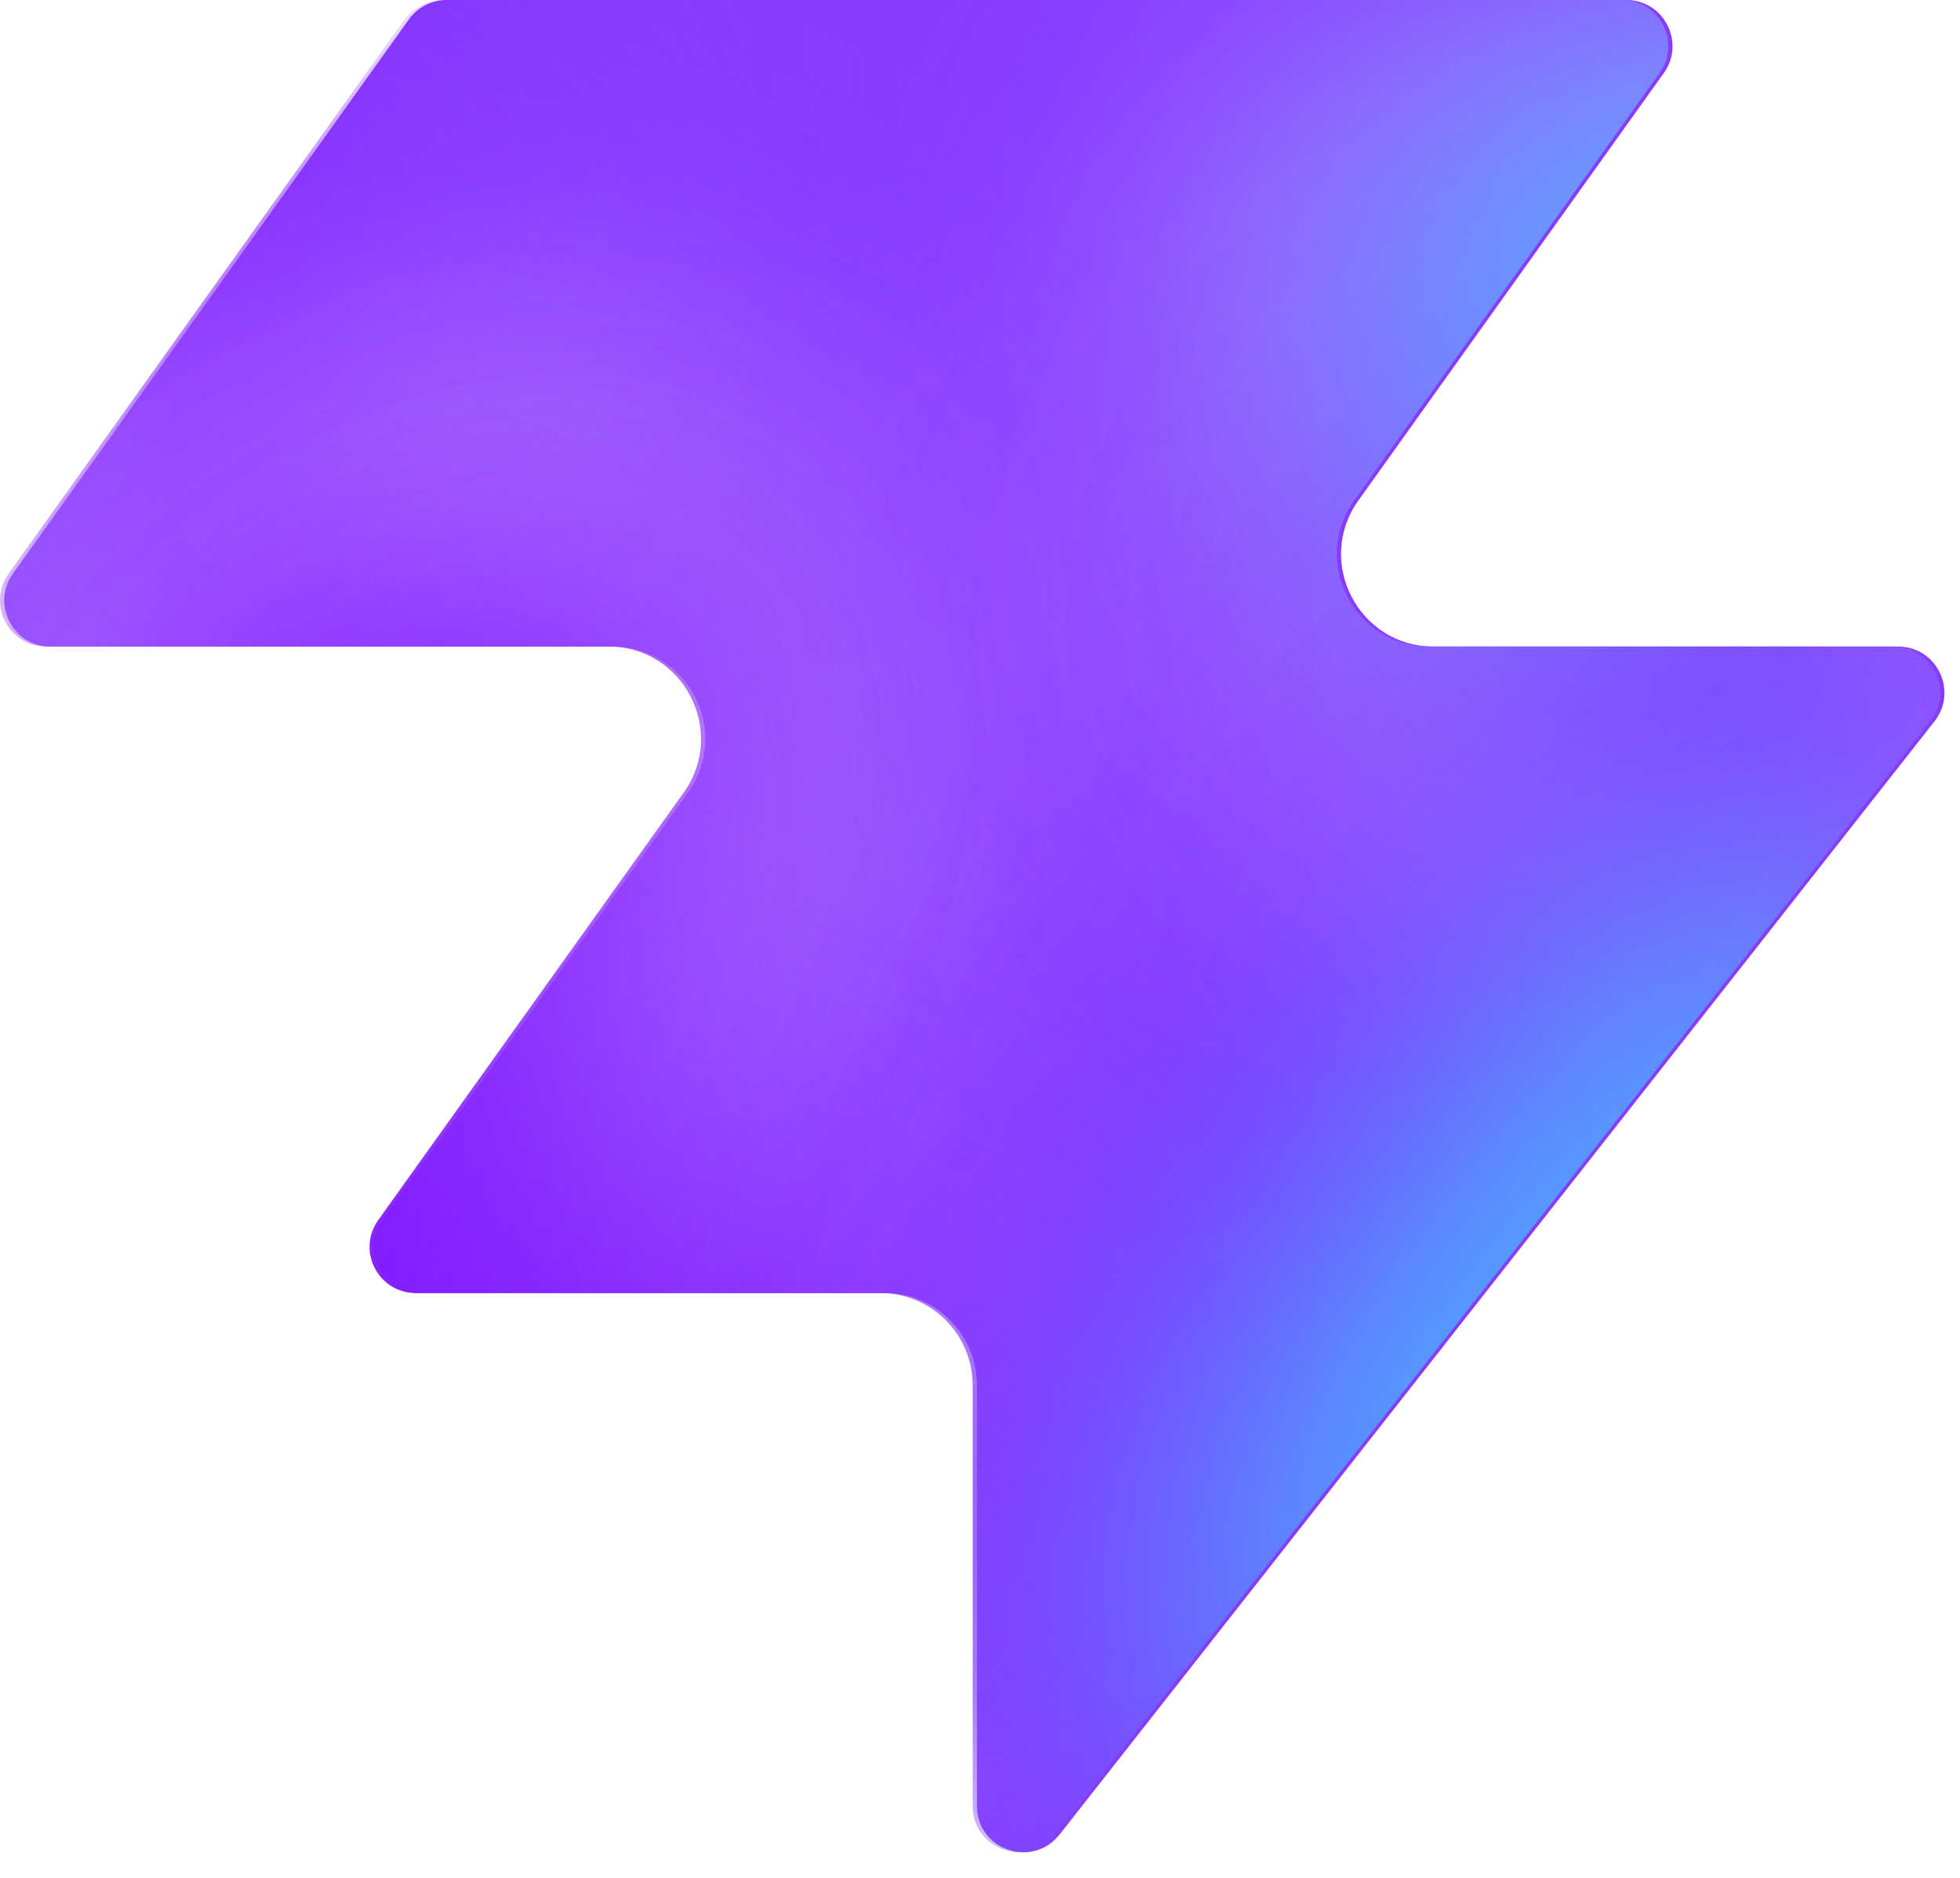
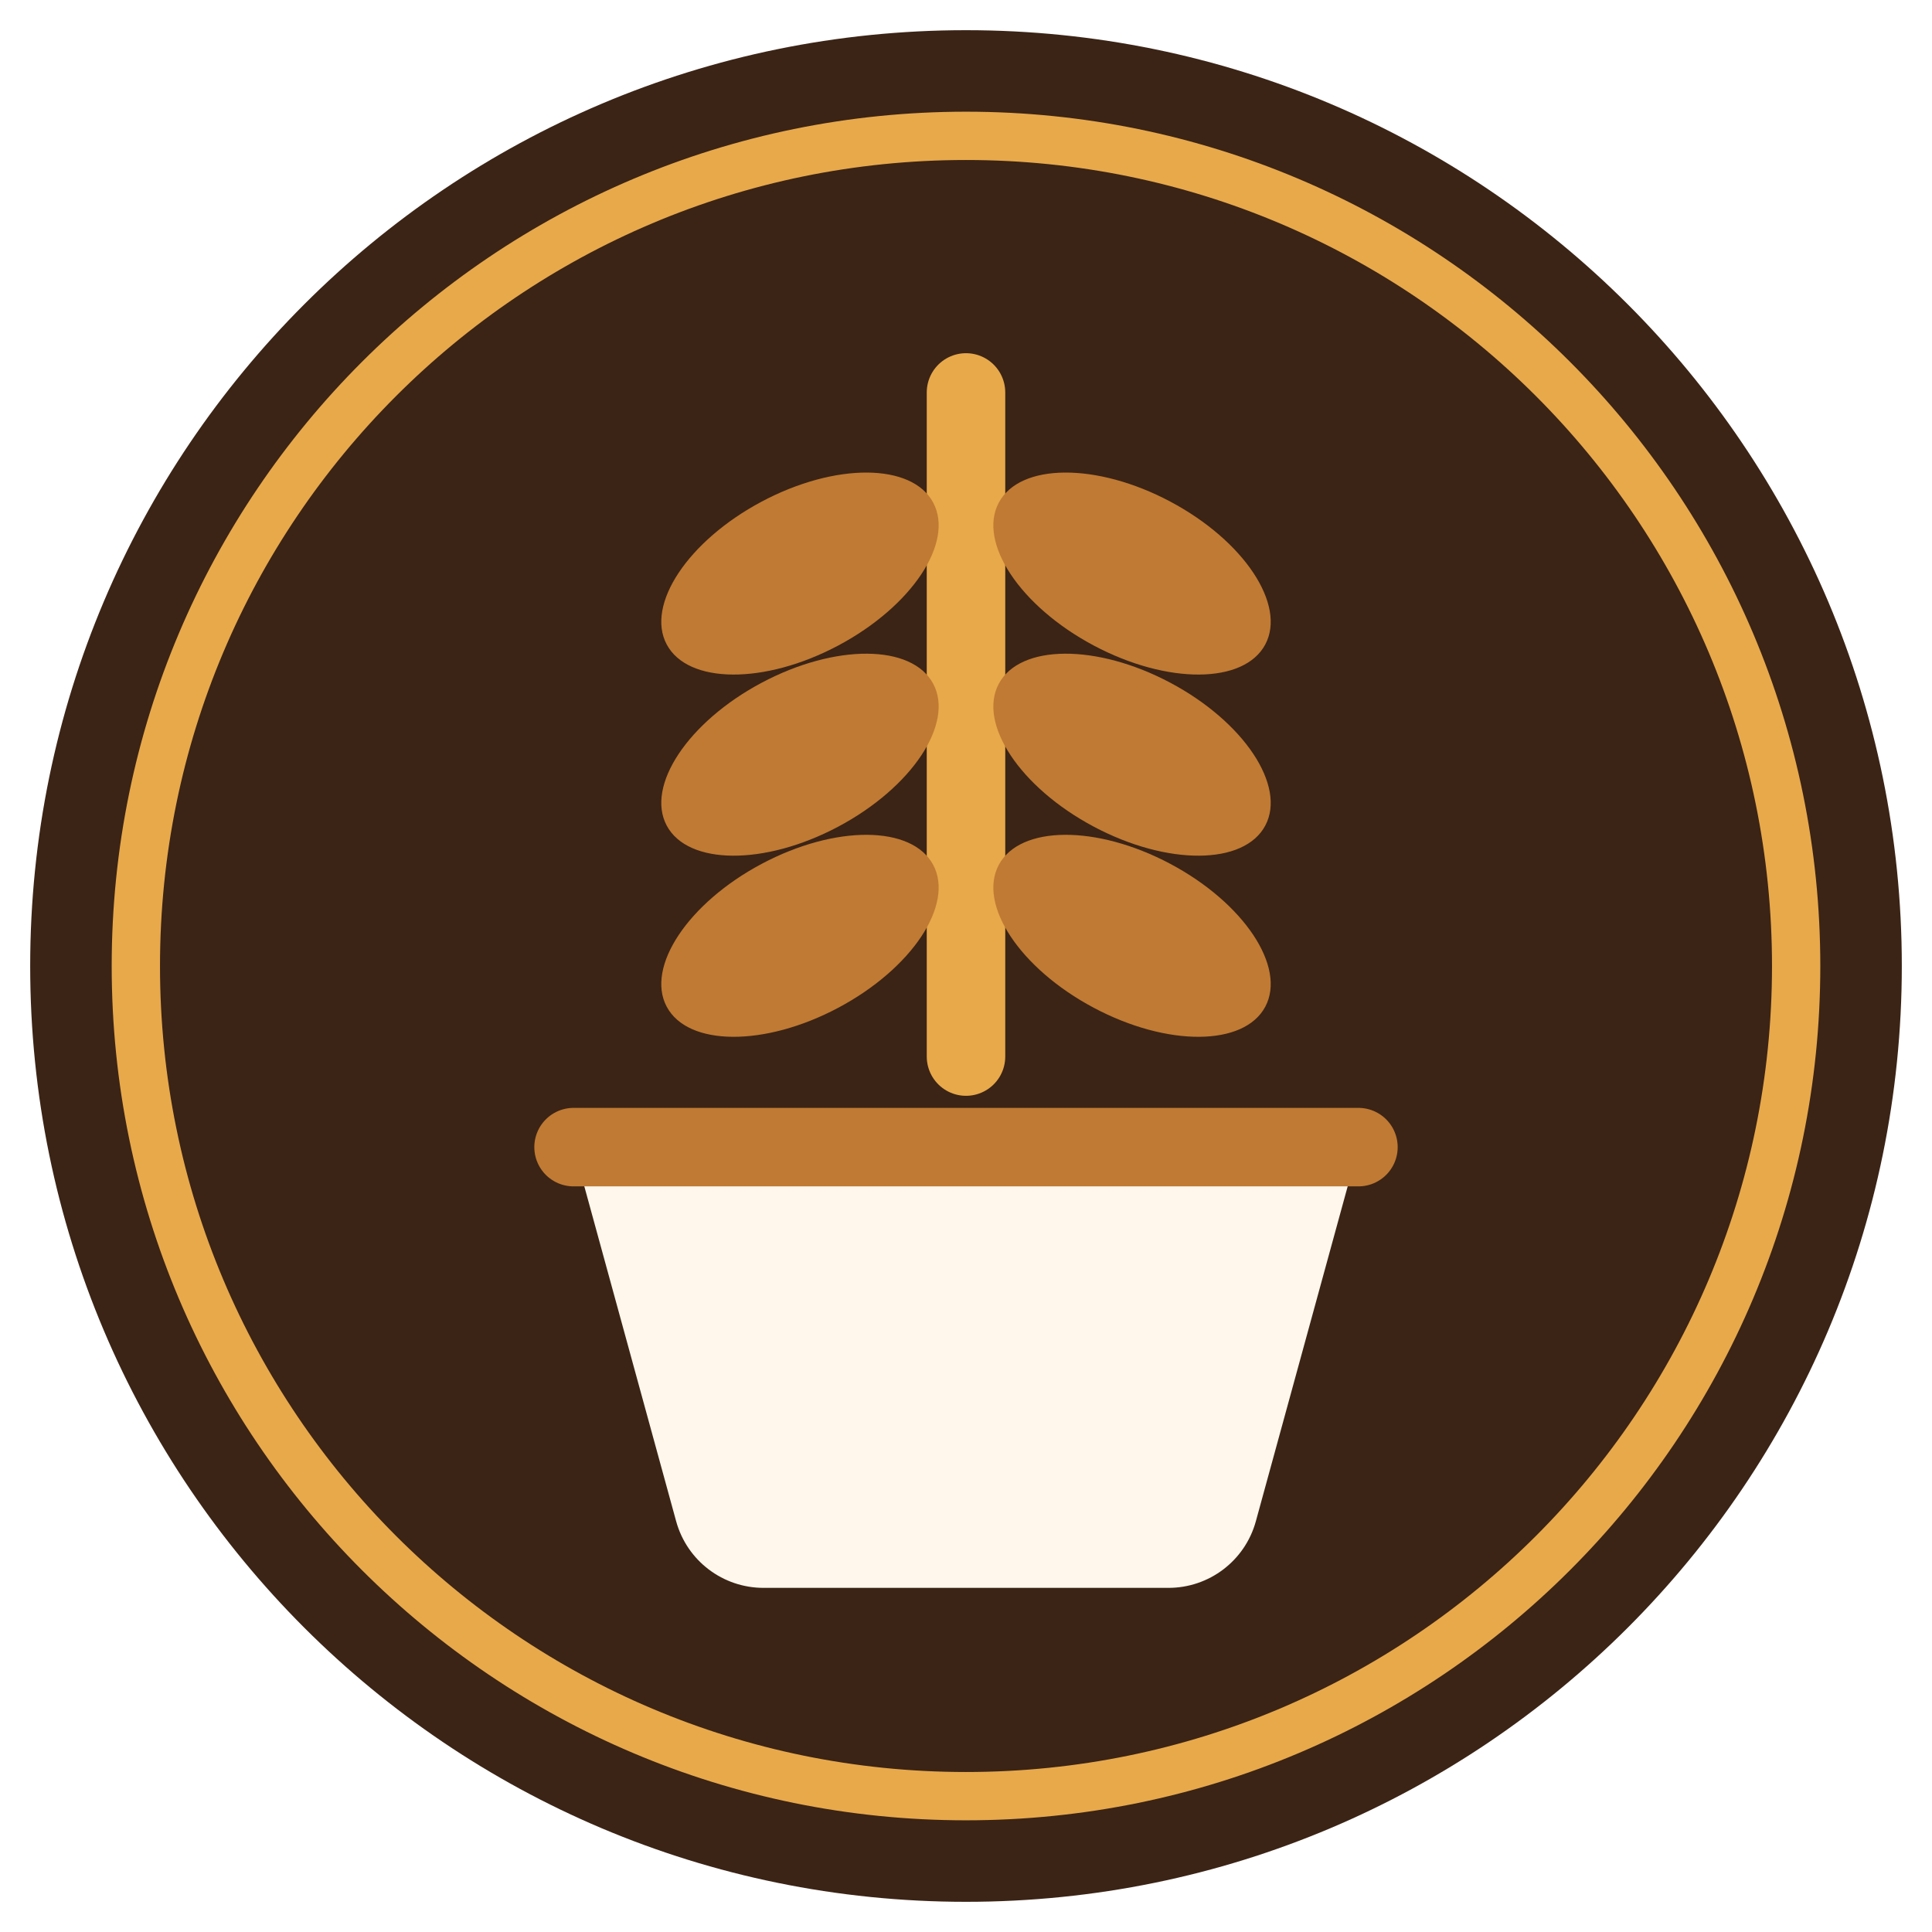
- <svg xmlns="http://www.w3.org/2000/svg" width="48" height="46" fill="none" viewBox="0 0 48 46">
-   <path fill="#863bff" d="M25.946 44.938c-.664.845-2.021.375-2.021-.698V33.937a2.26 2.26 0 0 0-2.262-2.262H10.287c-.92 0-1.456-1.04-.92-1.788l7.48-10.471c1.07-1.497 0-3.578-1.842-3.578H1.237c-.92 0-1.456-1.04-.92-1.788L10.013.474c.214-.297.556-.474.92-.474h28.894c.92 0 1.456 1.04.92 1.788l-7.48 10.471c-1.07 1.498 0 3.579 1.842 3.579h11.377c.943 0 1.473 1.088.89 1.83L25.947 44.94z" style="fill:#863bff;fill:color(display-p3 .525 .23 1);fill-opacity:1" />
-   <mask id="a" width="48" height="46" x="0" y="0" maskUnits="userSpaceOnUse" style="mask-type:alpha">
-     <path fill="#000" d="M25.842 44.938c-.664.844-2.021.375-2.021-.698V33.937a2.26 2.26 0 0 0-2.262-2.262H10.183c-.92 0-1.456-1.04-.92-1.788l7.48-10.471c1.07-1.498 0-3.579-1.842-3.579H1.133c-.92 0-1.456-1.04-.92-1.787L9.91.473c.214-.297.556-.474.92-.474h28.894c.92 0 1.456 1.04.92 1.788l-7.48 10.471c-1.07 1.498 0 3.578 1.842 3.578h11.377c.943 0 1.473 1.088.89 1.832L25.843 44.94z" style="fill:#000;fill-opacity:1" />
-   </mask>
-   <g mask="url(#a)">
-     <g filter="url(#b)">
-       <ellipse cx="5.508" cy="14.704" fill="#ede6ff" rx="5.508" ry="14.704" style="fill:#ede6ff;fill:color(display-p3 .927 .903 1);fill-opacity:1" transform="matrix(.00324 1 1 -.00324 -4.47 31.516)" />
-     </g>
-     <g filter="url(#c)">
-       <ellipse cx="10.399" cy="29.851" fill="#ede6ff" rx="10.399" ry="29.851" style="fill:#ede6ff;fill:color(display-p3 .927 .903 1);fill-opacity:1" transform="matrix(.00324 1 1 -.00324 -39.328 7.883)" />
-     </g>
-     <g filter="url(#d)">
-       <ellipse cx="5.508" cy="30.487" fill="#7e14ff" rx="5.508" ry="30.487" style="fill:#7e14ff;fill:color(display-p3 .492 .077 1);fill-opacity:1" transform="rotate(89.814 -25.913 -14.639)scale(1 -1)" />
-     </g>
-     <g filter="url(#e)">
-       <ellipse cx="5.508" cy="30.599" fill="#7e14ff" rx="5.508" ry="30.599" style="fill:#7e14ff;fill:color(display-p3 .492 .077 1);fill-opacity:1" transform="rotate(89.814 -32.644 -3.334)scale(1 -1)" />
-     </g>
-     <g filter="url(#f)">
-       <ellipse cx="5.508" cy="30.599" fill="#7e14ff" rx="5.508" ry="30.599" style="fill:#7e14ff;fill:color(display-p3 .492 .077 1);fill-opacity:1" transform="matrix(.00324 1 1 -.00324 -34.34 30.47)" />
-     </g>
-     <g filter="url(#g)">
-       <ellipse cx="14.072" cy="22.078" fill="#ede6ff" rx="14.072" ry="22.078" style="fill:#ede6ff;fill:color(display-p3 .927 .903 1);fill-opacity:1" transform="rotate(93.35 24.506 48.493)scale(-1 1)" />
-     </g>
-     <g filter="url(#h)">
-       <ellipse cx="3.47" cy="21.501" fill="#7e14ff" rx="3.47" ry="21.501" style="fill:#7e14ff;fill:color(display-p3 .492 .077 1);fill-opacity:1" transform="rotate(89.009 28.708 47.59)scale(-1 1)" />
-     </g>
-     <g filter="url(#i)">
-       <ellipse cx="3.47" cy="21.501" fill="#7e14ff" rx="3.47" ry="21.501" style="fill:#7e14ff;fill:color(display-p3 .492 .077 1);fill-opacity:1" transform="rotate(89.009 28.708 47.59)scale(-1 1)" />
-     </g>
-     <g filter="url(#j)">
-       <ellipse cx=".387" cy="8.972" fill="#7e14ff" rx="4.407" ry="29.108" style="fill:#7e14ff;fill:color(display-p3 .492 .077 1);fill-opacity:1" transform="rotate(39.51 .387 8.972)" />
-     </g>
-     <g filter="url(#k)">
-       <ellipse cx="47.523" cy="-6.092" fill="#7e14ff" rx="4.407" ry="29.108" style="fill:#7e14ff;fill:color(display-p3 .492 .077 1);fill-opacity:1" transform="rotate(37.892 47.523 -6.092)" />
-     </g>
-     <g filter="url(#l)">
-       <ellipse cx="41.412" cy="6.333" fill="#47bfff" rx="5.971" ry="9.665" style="fill:#47bfff;fill:color(display-p3 .28 .748 1);fill-opacity:1" transform="rotate(37.892 41.412 6.333)" />
-     </g>
-     <g filter="url(#m)">
-       <ellipse cx="-1.879" cy="38.332" fill="#7e14ff" rx="4.407" ry="29.108" style="fill:#7e14ff;fill:color(display-p3 .492 .077 1);fill-opacity:1" transform="rotate(37.892 -1.88 38.332)" />
-     </g>
-     <g filter="url(#n)">
-       <ellipse cx="-1.879" cy="38.332" fill="#7e14ff" rx="4.407" ry="29.108" style="fill:#7e14ff;fill:color(display-p3 .492 .077 1);fill-opacity:1" transform="rotate(37.892 -1.88 38.332)" />
-     </g>
-     <g filter="url(#o)">
-       <ellipse cx="35.651" cy="29.907" fill="#7e14ff" rx="4.407" ry="29.108" style="fill:#7e14ff;fill:color(display-p3 .492 .077 1);fill-opacity:1" transform="rotate(37.892 35.651 29.907)" />
-     </g>
-     <g filter="url(#p)">
-       <ellipse cx="38.418" cy="32.4" fill="#47bfff" rx="5.971" ry="15.297" style="fill:#47bfff;fill:color(display-p3 .28 .748 1);fill-opacity:1" transform="rotate(37.892 38.418 32.4)" />
-     </g>
-   </g>
-   <defs>
-     <filter id="b" width="60.045" height="41.654" x="-19.77" y="16.149" color-interpolation-filters="sRGB" filterUnits="userSpaceOnUse">
-       <feFlood flood-opacity="0" result="BackgroundImageFix" />
-       <feBlend in="SourceGraphic" in2="BackgroundImageFix" result="shape" />
-       <feGaussianBlur result="effect1_foregroundBlur_2002_17158" stdDeviation="7.659" />
-     </filter>
-     <filter id="c" width="90.34" height="51.437" x="-54.613" y="-7.533" color-interpolation-filters="sRGB" filterUnits="userSpaceOnUse">
-       <feFlood flood-opacity="0" result="BackgroundImageFix" />
-       <feBlend in="SourceGraphic" in2="BackgroundImageFix" result="shape" />
-       <feGaussianBlur result="effect1_foregroundBlur_2002_17158" stdDeviation="7.659" />
-     </filter>
-     <filter id="d" width="79.355" height="29.4" x="-49.64" y="2.03" color-interpolation-filters="sRGB" filterUnits="userSpaceOnUse">
-       <feFlood flood-opacity="0" result="BackgroundImageFix" />
-       <feBlend in="SourceGraphic" in2="BackgroundImageFix" result="shape" />
-       <feGaussianBlur result="effect1_foregroundBlur_2002_17158" stdDeviation="4.596" />
-     </filter>
-     <filter id="e" width="79.579" height="29.4" x="-45.045" y="20.029" color-interpolation-filters="sRGB" filterUnits="userSpaceOnUse">
-       <feFlood flood-opacity="0" result="BackgroundImageFix" />
-       <feBlend in="SourceGraphic" in2="BackgroundImageFix" result="shape" />
-       <feGaussianBlur result="effect1_foregroundBlur_2002_17158" stdDeviation="4.596" />
-     </filter>
-     <filter id="f" width="79.579" height="29.4" x="-43.513" y="21.178" color-interpolation-filters="sRGB" filterUnits="userSpaceOnUse">
-       <feFlood flood-opacity="0" result="BackgroundImageFix" />
-       <feBlend in="SourceGraphic" in2="BackgroundImageFix" result="shape" />
-       <feGaussianBlur result="effect1_foregroundBlur_2002_17158" stdDeviation="4.596" />
-     </filter>
-     <filter id="g" width="74.749" height="58.852" x="15.756" y="-17.901" color-interpolation-filters="sRGB" filterUnits="userSpaceOnUse">
-       <feFlood flood-opacity="0" result="BackgroundImageFix" />
-       <feBlend in="SourceGraphic" in2="BackgroundImageFix" result="shape" />
-       <feGaussianBlur result="effect1_foregroundBlur_2002_17158" stdDeviation="7.659" />
-     </filter>
-     <filter id="h" width="61.377" height="25.362" x="23.548" y="2.284" color-interpolation-filters="sRGB" filterUnits="userSpaceOnUse">
-       <feFlood flood-opacity="0" result="BackgroundImageFix" />
-       <feBlend in="SourceGraphic" in2="BackgroundImageFix" result="shape" />
-       <feGaussianBlur result="effect1_foregroundBlur_2002_17158" stdDeviation="4.596" />
-     </filter>
-     <filter id="i" width="61.377" height="25.362" x="23.548" y="2.284" color-interpolation-filters="sRGB" filterUnits="userSpaceOnUse">
-       <feFlood flood-opacity="0" result="BackgroundImageFix" />
-       <feBlend in="SourceGraphic" in2="BackgroundImageFix" result="shape" />
-       <feGaussianBlur result="effect1_foregroundBlur_2002_17158" stdDeviation="4.596" />
-     </filter>
-     <filter id="j" width="56.045" height="63.649" x="-27.636" y="-22.853" color-interpolation-filters="sRGB" filterUnits="userSpaceOnUse">
-       <feFlood flood-opacity="0" result="BackgroundImageFix" />
-       <feBlend in="SourceGraphic" in2="BackgroundImageFix" result="shape" />
-       <feGaussianBlur result="effect1_foregroundBlur_2002_17158" stdDeviation="4.596" />
-     </filter>
-     <filter id="k" width="54.814" height="64.646" x="20.116" y="-38.415" color-interpolation-filters="sRGB" filterUnits="userSpaceOnUse">
-       <feFlood flood-opacity="0" result="BackgroundImageFix" />
-       <feBlend in="SourceGraphic" in2="BackgroundImageFix" result="shape" />
-       <feGaussianBlur result="effect1_foregroundBlur_2002_17158" stdDeviation="4.596" />
-     </filter>
-     <filter id="l" width="33.541" height="35.313" x="24.641" y="-11.323" color-interpolation-filters="sRGB" filterUnits="userSpaceOnUse">
-       <feFlood flood-opacity="0" result="BackgroundImageFix" />
-       <feBlend in="SourceGraphic" in2="BackgroundImageFix" result="shape" />
-       <feGaussianBlur result="effect1_foregroundBlur_2002_17158" stdDeviation="4.596" />
-     </filter>
-     <filter id="m" width="54.814" height="64.646" x="-29.286" y="6.009" color-interpolation-filters="sRGB" filterUnits="userSpaceOnUse">
-       <feFlood flood-opacity="0" result="BackgroundImageFix" />
-       <feBlend in="SourceGraphic" in2="BackgroundImageFix" result="shape" />
-       <feGaussianBlur result="effect1_foregroundBlur_2002_17158" stdDeviation="4.596" />
-     </filter>
-     <filter id="n" width="54.814" height="64.646" x="-29.286" y="6.009" color-interpolation-filters="sRGB" filterUnits="userSpaceOnUse">
-       <feFlood flood-opacity="0" result="BackgroundImageFix" />
-       <feBlend in="SourceGraphic" in2="BackgroundImageFix" result="shape" />
-       <feGaussianBlur result="effect1_foregroundBlur_2002_17158" stdDeviation="4.596" />
-     </filter>
-     <filter id="o" width="54.814" height="64.646" x="8.244" y="-2.416" color-interpolation-filters="sRGB" filterUnits="userSpaceOnUse">
-       <feFlood flood-opacity="0" result="BackgroundImageFix" />
-       <feBlend in="SourceGraphic" in2="BackgroundImageFix" result="shape" />
-       <feGaussianBlur result="effect1_foregroundBlur_2002_17158" stdDeviation="4.596" />
-     </filter>
-     <filter id="p" width="39.409" height="43.623" x="18.713" y="10.588" color-interpolation-filters="sRGB" filterUnits="userSpaceOnUse">
-       <feFlood flood-opacity="0" result="BackgroundImageFix" />
-       <feBlend in="SourceGraphic" in2="BackgroundImageFix" result="shape" />
-       <feGaussianBlur result="effect1_foregroundBlur_2002_17158" stdDeviation="4.596" />
-     </filter>
-   </defs>
+ <svg xmlns="http://www.w3.org/2000/svg" viewBox="0 0 64 64" width="64" height="64">
+   <circle cx="32" cy="32" r="31" fill="#3b2416" />
+   <circle cx="32" cy="32" r="27.5" fill="none" stroke="#e8a94b" stroke-width="1.6" />
+   <path d="M32 13v22" stroke="#e8a94b" stroke-width="2.6" stroke-linecap="round" />
+   <ellipse cx="26.5" cy="19" rx="5" ry="2.7" fill="#c07a33" transform="rotate(-28 26.5 19)" />
+   <ellipse cx="37.5" cy="19" rx="5" ry="2.7" fill="#c07a33" transform="rotate(28 37.5 19)" />
+   <ellipse cx="26.5" cy="25" rx="5" ry="2.7" fill="#c07a33" transform="rotate(-28 26.5 25)" />
+   <ellipse cx="37.5" cy="25" rx="5" ry="2.7" fill="#c07a33" transform="rotate(28 37.5 25)" />
+   <ellipse cx="26.5" cy="31" rx="5" ry="2.7" fill="#c07a33" transform="rotate(-28 26.5 31)" />
+   <ellipse cx="37.5" cy="31" rx="5" ry="2.7" fill="#c07a33" transform="rotate(28 37.5 31)" />
+   <path d="M19 38h26l-3.4 12.4a3 3 0 0 1-2.9 2.2H25.3a3 3 0 0 1-2.9-2.2Z" fill="#fff7ec" />
+   <path d="M19 38h26" stroke="#c07a33" stroke-width="2.6" stroke-linecap="round" />
</svg>
